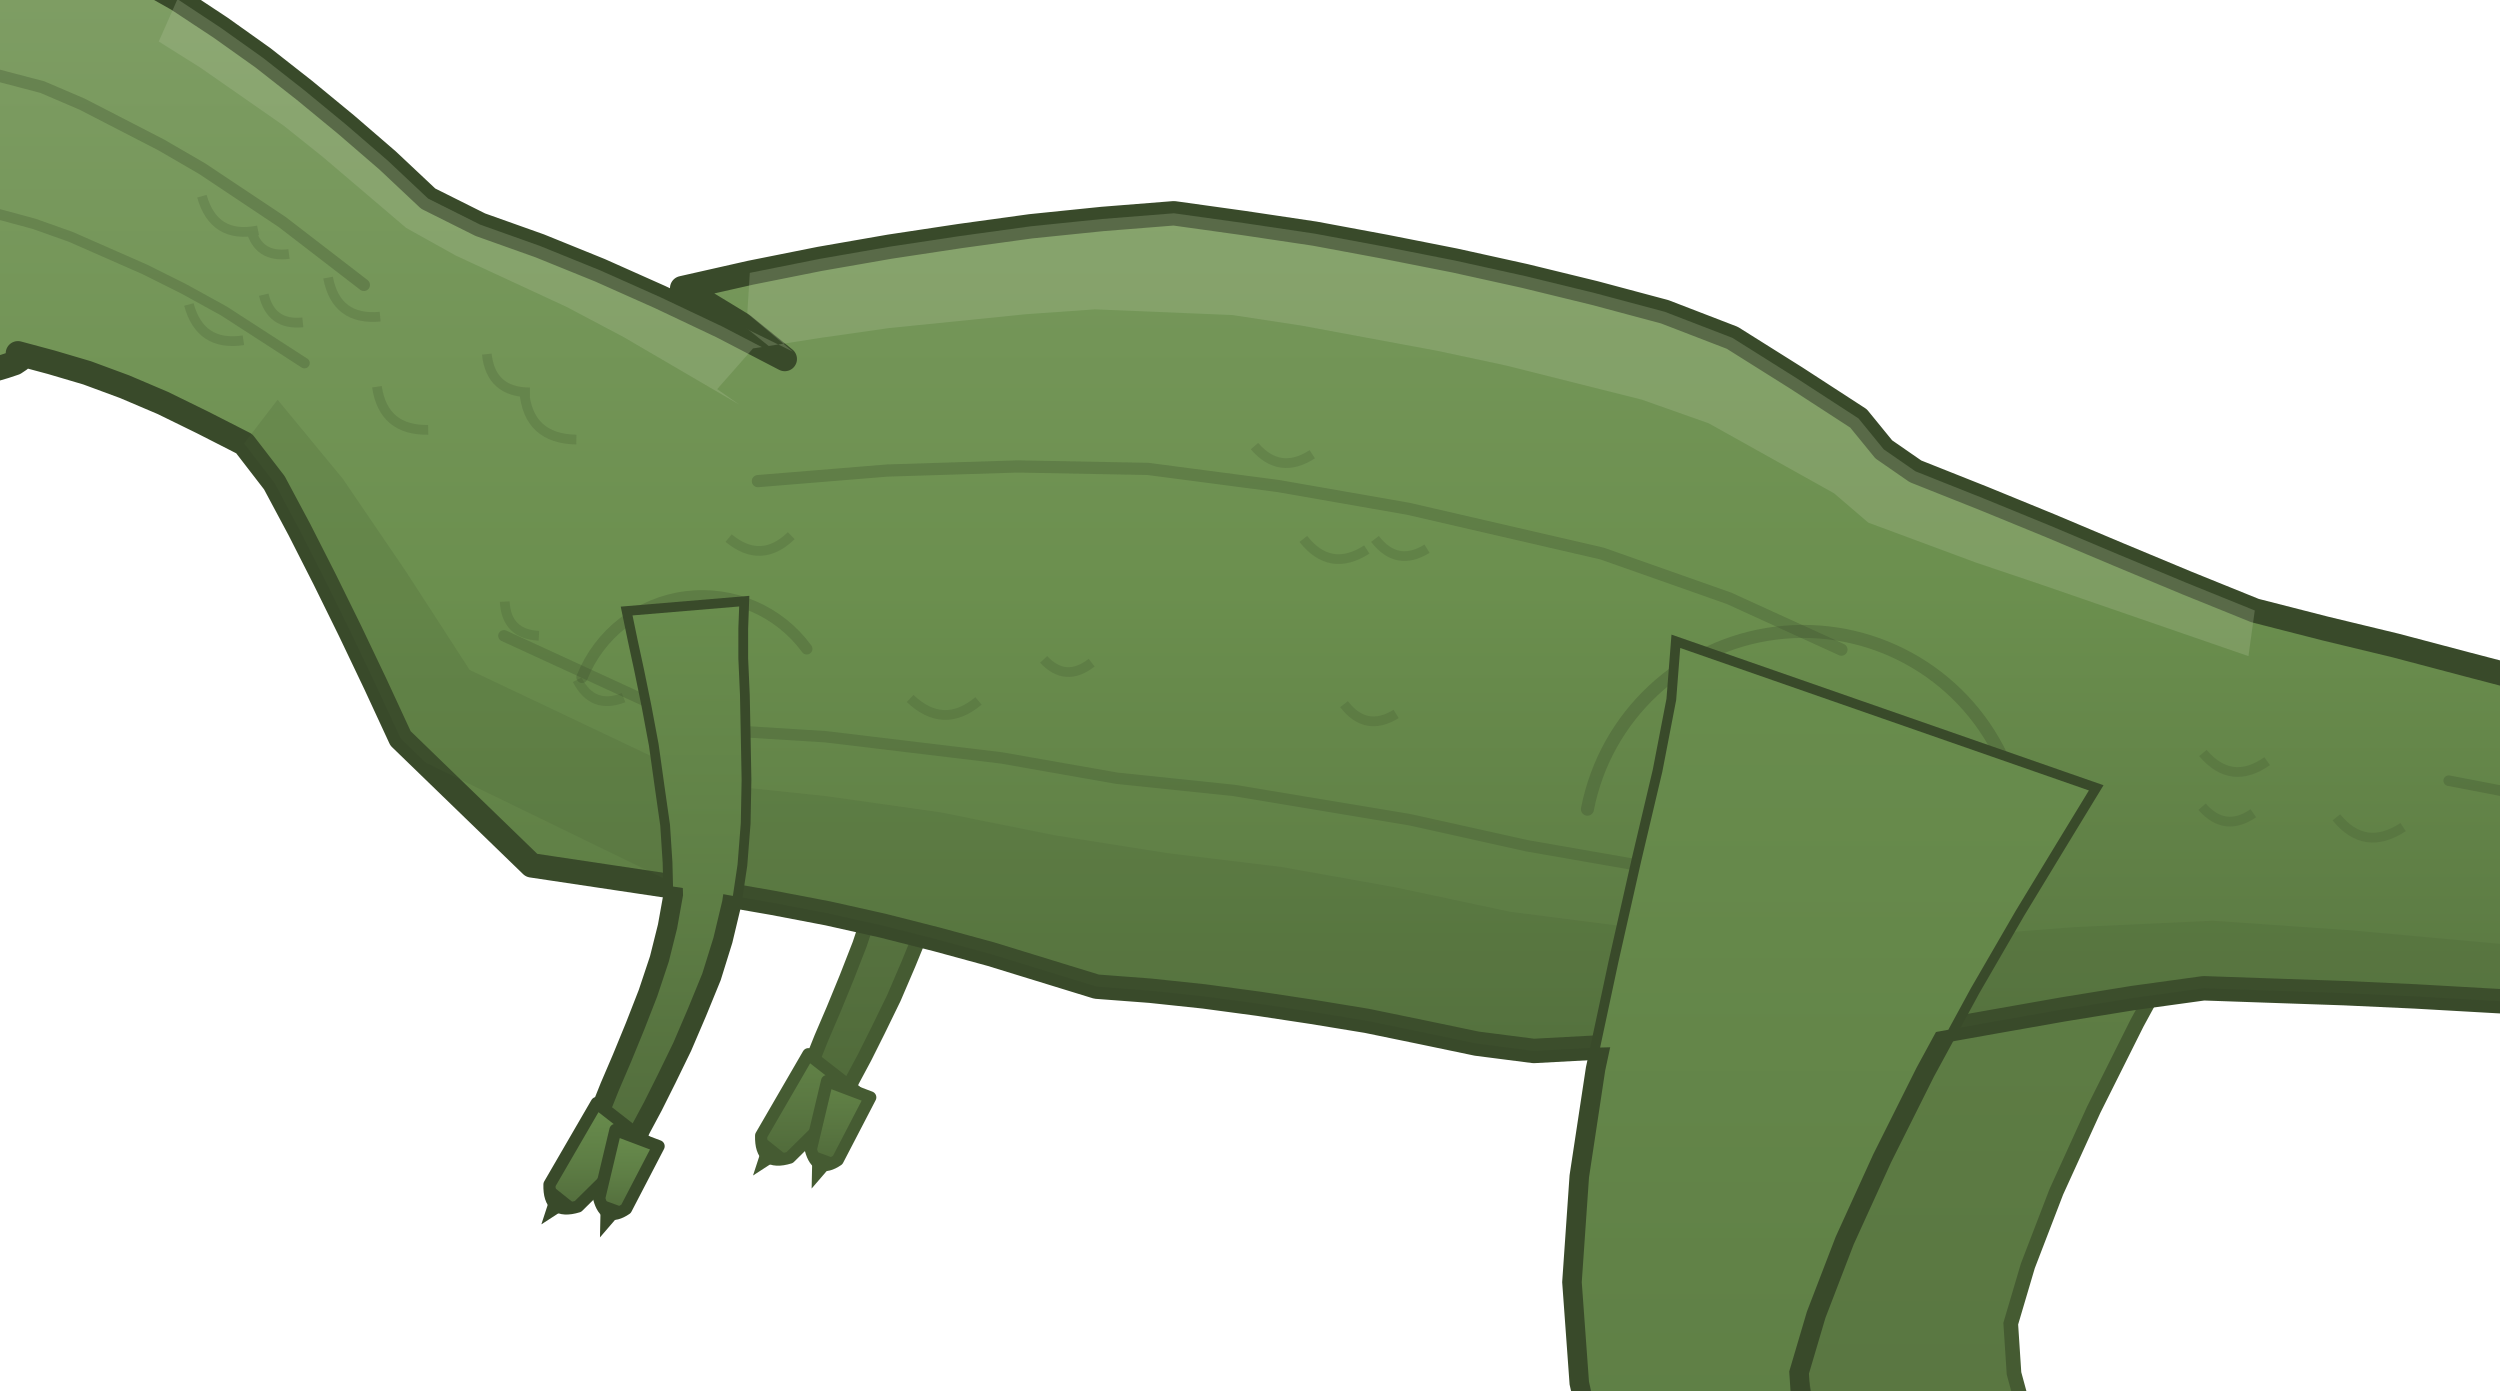
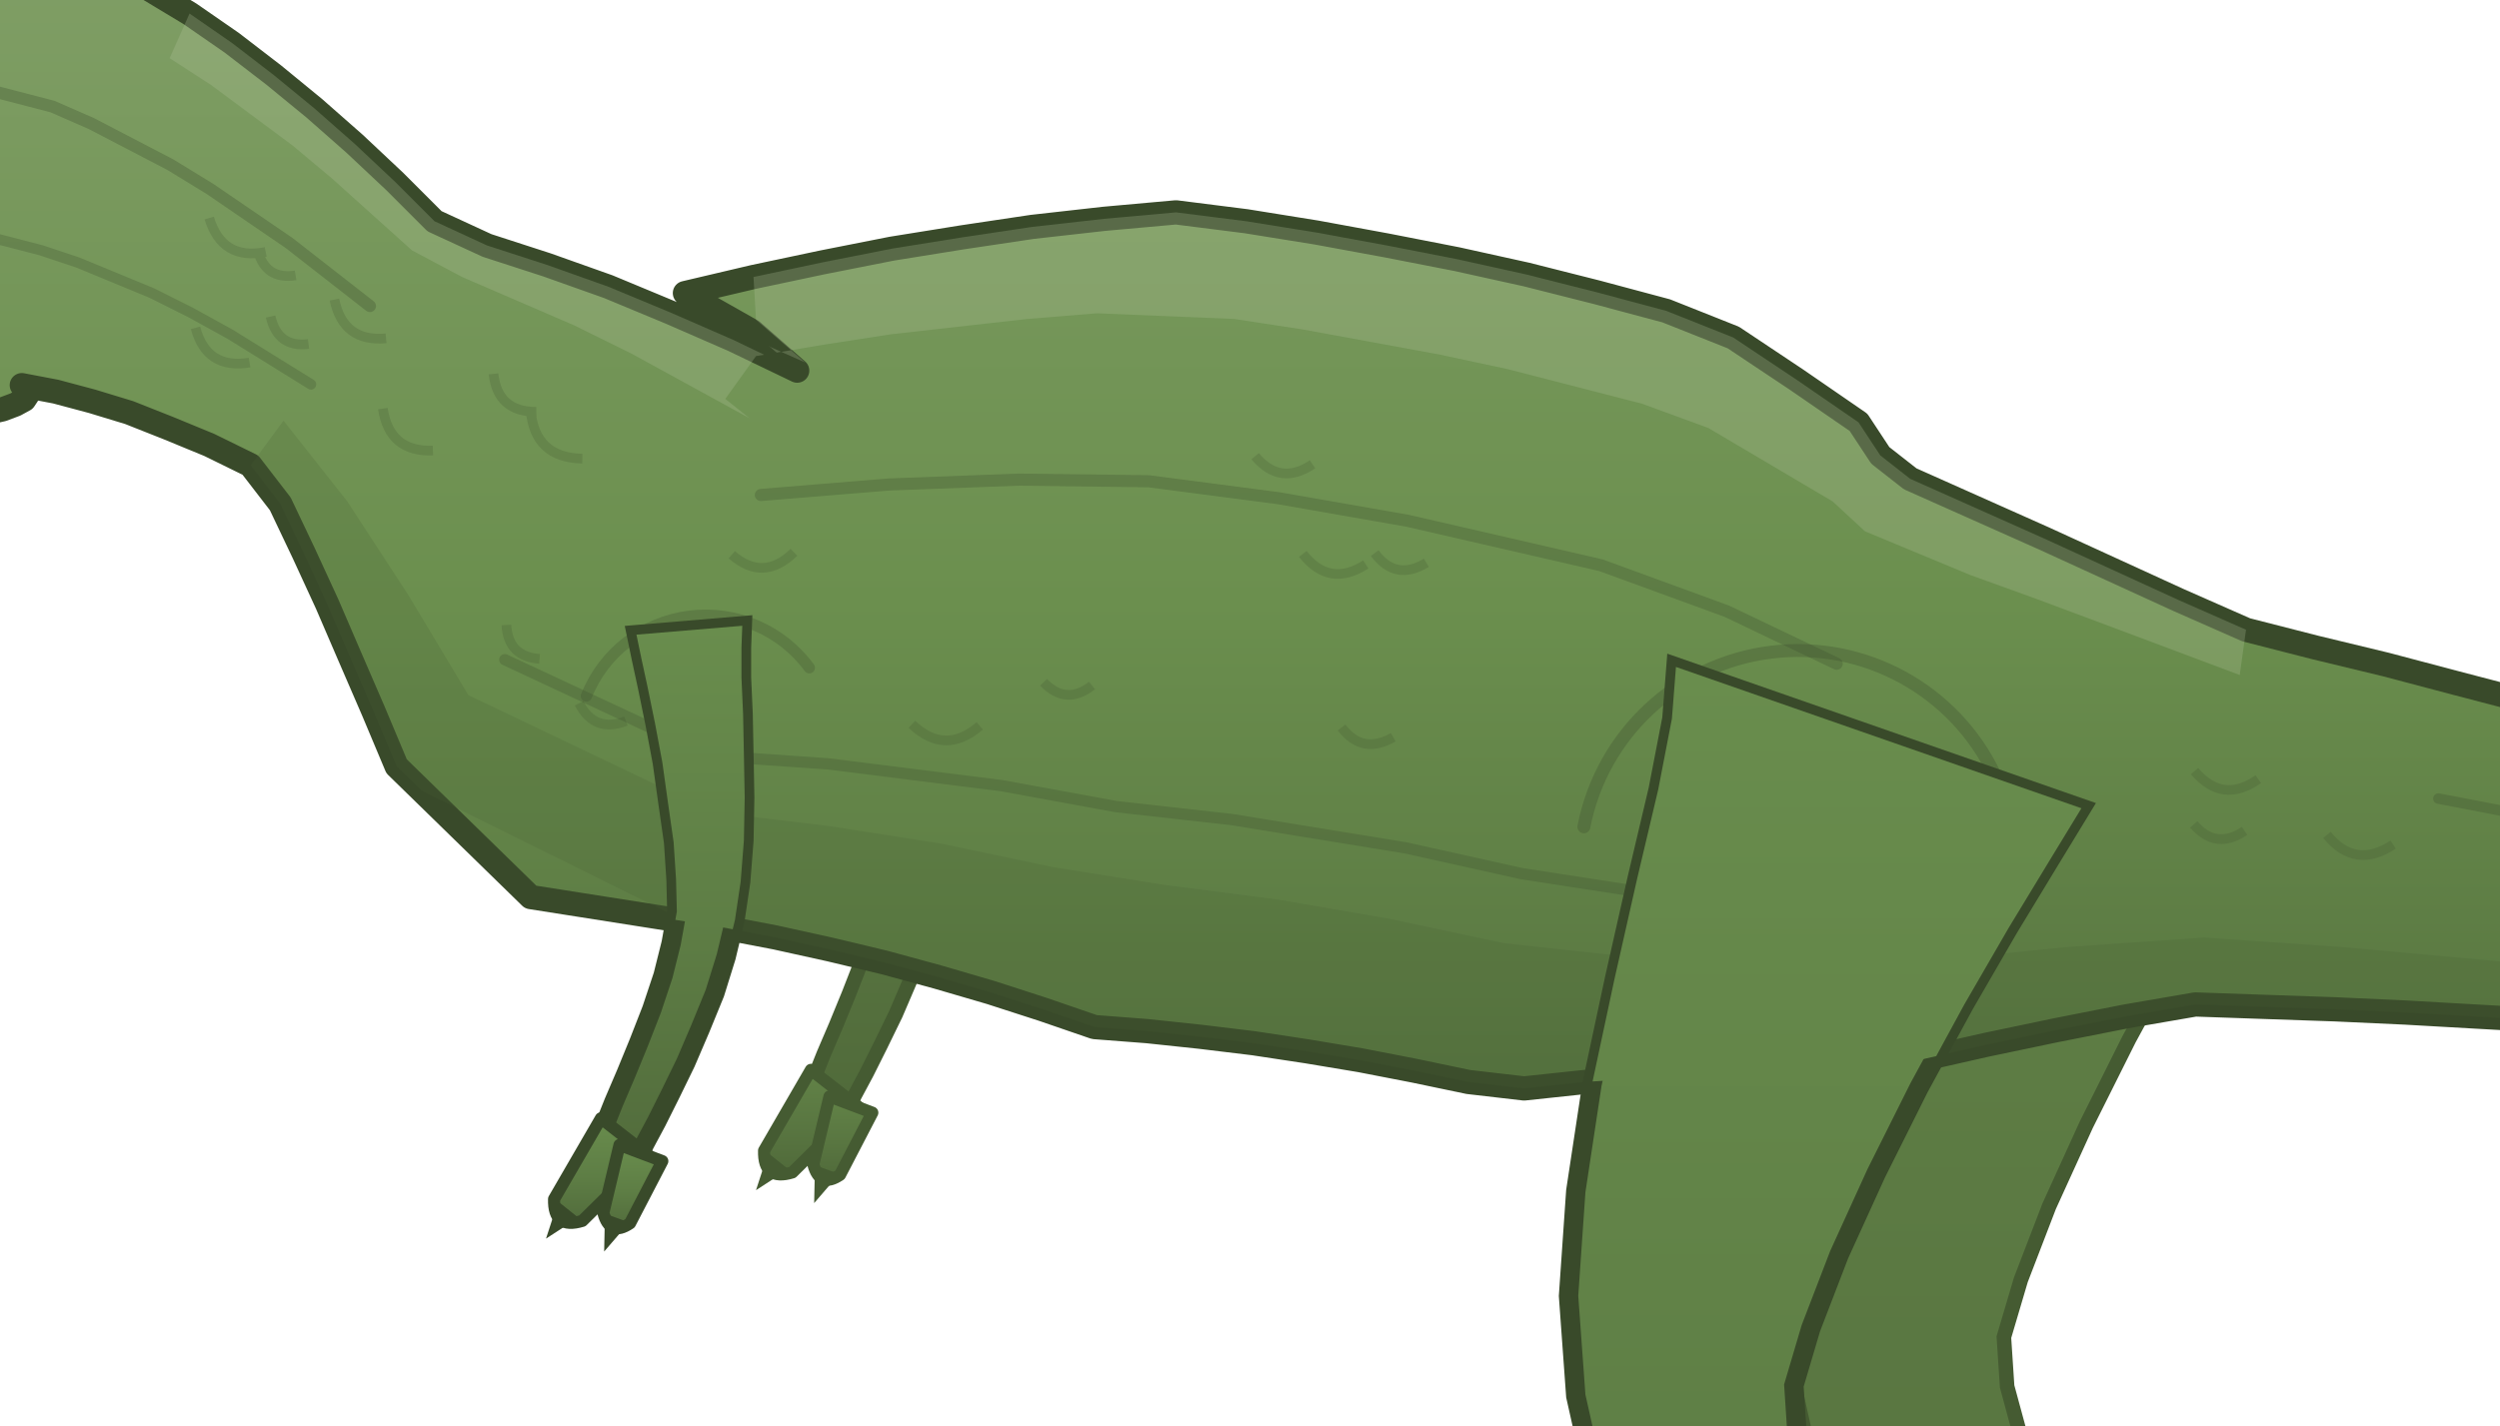
- <svg xmlns="http://www.w3.org/2000/svg" viewBox="281.5 194.7 307.1 170.8" role="img" aria-label="Tyrannosaurus Rex back">
+ <svg xmlns="http://www.w3.org/2000/svg" viewBox="280.4 191.7 309.4 176.5" role="img" aria-label="Tyrannosaurus Rex back">
  <defs>
    <clipPath id="bod-part-tyrannosaurus-back">
-       <path d="M769.9 334.7L760.2 331.2L750.4 327.7L740.8 324.3L731.2 321L721.6 317.7L712.1 314.5L702.7 311.3L693.3 308.2L683.9 305.2L674.6 302.3L665.4 299.4L656.2 296.5L647.1 293.8L638 291.1L628.9 288.5L620 285.9L611 283.4L602.1 280.9L593.3 278.6L584.5 276.3L575.8 274L567.1 271.9L558.5 269.7L550.1 266.3L541.7 262.8L533.4 259.3L525.1 255.9L516.8 252.6L512.9 249.9L509.8 246.1L502.1 241.1L494.3 236.2L486 233L477.4 230.7L468.8 228.6L460.2 226.7L451.6 225L443 223.4L434.3 222.1L425.7 220.9L416.9 221.6L408.1 222.5L399.4 223.7L390.8 225L382.2 226.5L373.7 228.2L365.3 230.1L372.7 234.6L377.9 238.8L370.2 234.8L362.6 231.2L355.2 227.9L347.8 224.9L340.5 222.3L334.1 219.1L329.1 214.4L324 210L318.9 205.8L313.8 201.8L308.6 198.1L303.3 194.6L294.8 189.8L287.4 185.9L280.9 182.9L275.5 180.8L271.1 179.6L267.7 179.4L264.9 179.1L262.3 179.4L259.9 180.2L257.8 181.4L256 183.2L254.4 185.4L252.9 188.5L251.3 191.5L249.5 194.2L247.6 196.7L245.6 199.1L243.4 201.3L240.5 203.1L237.7 204.9L235.1 206.6L232.7 208.4L230.5 210.1L228.5 211.8L226.7 213.1L225.2 214.5L224.1 215.8L223.4 217.2L223 218.6L223 220L224.1 221.9L225.5 223.5L226.9 224.8L228.6 225.6L230.5 226L232.6 226.1L238.3 226.3L243.9 226.6L249.3 227.1L254.6 227.6L259.7 228.4L264.6 229.2L259.8 234.1L255 238.5L250.1 242.4L245.1 245.9L240 248.8L234.9 251.3L233.9 252.5L233.4 253.6L233.4 254.5L234 255.4L235.1 256.1L236.7 256.7L244.6 254.2L252 251.7L259.1 249L265.9 246.3L272.2 243.5L278.2 240.7L280.4 240.2L282.1 239.7L283.3 239.3L283.9 238.9L284.1 238.5L283.7 238.1L283.7 238.1L287.8 239.2L292.2 240.5L296.8 242.2L301.5 244.2L306.4 246.6L311.5 249.2L315.2 254L318.3 259.8L321.4 265.9L324.5 272.2L327.6 278.7L330.7 285.4L346.8 301L369.5 304.4L376.4 305.6L383.2 306.9L389.9 308.4L396.6 310.1L403.2 311.9L409.7 313.9L416.2 315.9L422.8 316.4L429.4 317.1L436.1 318L442.7 319L449.4 320.1L456.2 321.5L462.9 322.9L469.9 323.8L477.3 323.4L484.9 323.2L497.1 324.4L509.7 323.4L518 321.7L526.4 320.2L534.9 318.7L543.5 317.3L552.2 316.1L560.8 316.4L569.5 316.7L578.2 317.1L587 317.6L595.9 318.1L604.9 318.7L613.9 319.4L623 320.2L632.2 321L641.5 321.9L650.8 322.8L660.3 323.8L669.7 324.9L679.3 326.1L688.9 327.3L698.7 328.6L708.4 329.9L718.3 331.4L728.2 332.9L738.2 334.4L748.3 336.1L758.4 337.8L768.6 339.6Z" />
+       <path d="M769.9 334.7L760.2 331.2L750.4 327.7L740.8 324.3L731.2 321L721.6 317.7L712.1 314.5L702.7 311.3L693.3 308.2L683.9 305.2L674.6 302.3L665.4 299.4L656.2 296.5L647.1 293.8L638 291.1L628.9 288.5L620 285.9L611 283.4L602.1 280.9L593.3 278.6L584.5 276.3L575.8 274L567.1 271.9L558.5 269.7L550.1 266L541.8 262.2L533.5 258.4L525.2 254.7L516.9 251L513.2 248.1L510.5 244L502.8 238.7L495 233.5L486.7 230.2L478.1 227.9L469.4 225.7L460.8 223.8L452.1 222.1L443.4 220.5L434.7 219.1L426 218L417.1 218.8L408.2 219.8L399.5 221.1L390.8 222.5L382.2 224.2L373.7 226L365.2 228L373.5 232.7L379.1 237.6L371.2 233.8L363.4 230.4L355.7 227.2L348.1 224.5L340.7 222.1L334.2 219.1L329.3 214.2L324.3 209.5L319.3 205.1L314.3 201L309.1 197L303.9 193.4L295.1 188.1L287.4 183.9L280.8 180.7L275.3 178.4L270.8 177.1L267.4 176.8L264.5 176.6L261.9 176.8L259.6 177.6L257.5 178.9L255.6 180.8L254.1 183.2L252.6 186.6L251.1 189.7L249.3 192.6L247.5 195.3L245.4 197.8L243.3 200.1L240.3 202.1L237.6 204L235 205.8L232.6 207.7L230.4 209.5L228.4 211.3L226.6 212.7L225.2 214.2L224.1 215.6L223.4 217.1L223 218.6L223 220.1L224.2 222.2L225.5 223.9L227 225.2L228.7 226.2L230.6 226.7L232.7 226.8L238.4 227L244 227.4L249.5 227.9L254.7 228.6L259.9 229.5L264.8 230.4L260 235.6L255.2 240.3L250.3 244.5L245.4 248.1L240.3 251.3L235.2 253.9L234.2 255.2L233.8 256.3L233.8 257.3L234.4 258.2L235.5 259L237.1 259.7L245 257.1L252.4 254.4L259.5 251.7L266.2 248.8L272.5 245.9L278.5 242.9L280.7 242.4L282.3 241.8L283.4 241.2L283.8 240.6L283.8 240L283.1 239.4L283.1 239.4L287.3 240.2L291.8 241.4L296.4 242.8L301.2 244.7L306.3 246.8L311.4 249.3L315.1 254.1L318 260.2L320.9 266.5L323.7 273L326.6 279.7L329.5 286.6L346.1 302.8L369.6 306.5L376.4 307.8L383.2 309.3L389.9 310.9L396.5 312.7L403 314.6L409.5 316.7L415.9 318.9L422.4 319.4L429 320.1L435.6 320.9L442.2 321.9L448.8 323L455.5 324.3L462.2 325.7L469.1 326.5L476.6 325.7L484.2 325.2L496.8 326.2L509.5 324.9L517.9 323L526.3 321.1L534.9 319.3L543.5 317.6L552.2 316.1L560.8 316.4L569.5 316.7L578.2 317.1L587 317.6L595.9 318.1L604.9 318.7L613.9 319.4L623 320.2L632.2 321L641.5 321.9L650.8 322.8L660.3 323.8L669.7 324.9L679.3 326.1L688.9 327.3L698.7 328.6L708.4 329.9L718.3 331.4L728.2 332.9L738.2 334.4L748.3 336.1L758.4 337.8L768.6 339.6Z" />
    </clipPath>
    <linearGradient id="gb-part-tyrannosaurus-back" x1="0" y1="0" x2="0" y2="1">
      <stop offset="0" stop-color="#82a068" />
      <stop offset="0.55" stop-color="#6b8f4e" />
      <stop offset="1" stop-color="#536f3d" />
    </linearGradient>
    <linearGradient id="gl-part-tyrannosaurus-back" x1="0" y1="0" x2="0" y2="1">
      <stop offset="0" stop-color="#698d4d" />
      <stop offset="0.55" stop-color="#5e7e45" />
      <stop offset="1" stop-color="#526c3c" />
    </linearGradient>
    <linearGradient id="gf-part-tyrannosaurus-back" x1="0" y1="0" x2="0" y2="1">
      <stop offset="0" stop-color="#628347" />
      <stop offset="0.55" stop-color="#597641" />
      <stop offset="1" stop-color="#506a3a" />
    </linearGradient>
  </defs>
  <path d="M513.9 268.3L513.4 274.7L511.7 283.5L509.1 294.5L506.3 306.9L503.5 320L501.5 333.2L500.6 346.2L501.5 358.6L504.1 370.2L508.7 380.6L514.4 389.8L520.4 398L526.3 405.4L531.3 411.9L534.9 417.3L536.9 421.4L536.8 424.8L535.8 428.1L534.1 431.4L531.7 434.7L529 437.9L526.1 441L523.3 444L521.2 446.7L536.8 457.3L537.8 455.4L539.8 452.9L542.7 449.4L546 445L549.2 439.8L551.9 433.6L553.4 426.5L553.1 418.6L551.2 410.3L547.6 402.2L543.2 394.1L538.6 386.1L534.2 378.1L530.8 370.4L528.9 363.4L528.5 357.3L530.6 350.2L534.1 341.1L538.7 331L544 320.4L549.6 310.1L555.1 300.6L560.2 292.2L564.1 285.8Z" fill="url(#gf-part-tyrannosaurus-back)" stroke="#455b32" stroke-width="1.8" />
  <path d="M533 457.7L516.8 463.7Q514.3 467 518.2 468.3L535 464.3Z" fill="url(#gf-part-tyrannosaurus-back)" stroke="#455b32" stroke-width="1.5" stroke-linejoin="round" />
  <path d="M517.1 464.5L513.2 467.3L518 467.5Z" fill="#455b32" />
  <path d="M529.9 455.4L510.2 462.5Q507.4 466 511.7 467.5L532.1 462.6Z" fill="url(#gf-part-tyrannosaurus-back)" stroke="#455b32" stroke-width="1.5" stroke-linejoin="round" />
  <path d="M510.5 463.5L506.6 466.3L511.4 466.5Z" fill="#455b32" />
  <path d="M534.6 464.7L541.6 467.4Q545.4 466.9 543.7 463.6L537.4 459.3Z" fill="url(#gf-part-tyrannosaurus-back)" stroke="#455b32" stroke-width="1.5" stroke-linejoin="round" />
  <path d="M541.9 466.9L546.6 467.6L543.4 464.1Z" fill="#455b32" />
  <path d="M398.3 263.2L398.2 265.9L398.2 269.6L398.4 274.1L398.5 279.1L398.6 284.5L398.5 289.8L398.1 294.9L397.4 299.6L396.3 304.2L394.9 308.7L393.1 313.1L391.3 317.3L389.4 321.2L387.7 324.6L386.2 327.4L385.2 329.6L380.3 327.5L381.2 325.2L382.4 322.2L383.9 318.7L385.5 314.8L387.1 310.7L388.5 306.5L389.5 302.5L390.2 298.6L390.1 294.6L389.8 290L389.1 285.1L388.4 280.1L387.5 275.3L386.6 270.9L385.8 267.2L385.2 264.3Z" fill="url(#gf-part-tyrannosaurus-back)" stroke="#455b32" stroke-width="1.8" />
  <path d="M380.8 324.2L375 334.2Q374.9 338 378.5 336.9L386.7 328.8Z" fill="url(#gf-part-tyrannosaurus-back)" stroke="#455b32" stroke-width="1.5" stroke-linejoin="round" />
  <path d="M375.5 334.5L374 339.1L378 336.5Z" fill="#455b32" />
  <path d="M383.1 327.5L381.1 335.9Q381.9 338.9 384.4 337.2L388.4 329.5Z" fill="url(#gf-part-tyrannosaurus-back)" stroke="#455b32" stroke-width="1.5" stroke-linejoin="round" />
  <path d="M381.3 336L381.2 340.7L384.3 337.1Z" fill="#455b32" />
-   <path d="M769.9 334.7L760.2 331.2L750.4 327.7L740.8 324.3L731.2 321L721.6 317.7L712.1 314.5L702.7 311.3L693.3 308.2L683.9 305.2L674.6 302.3L665.4 299.4L656.2 296.5L647.1 293.8L638 291.1L628.9 288.5L620 285.9L611 283.4L602.1 280.9L593.3 278.6L584.5 276.3L575.8 274L567.1 271.9L558.5 269.7L550.1 266.3L541.7 262.8L533.4 259.3L525.1 255.9L516.8 252.6L512.9 249.9L509.8 246.1L502.1 241.1L494.3 236.2L486 233L477.4 230.7L468.8 228.6L460.2 226.7L451.6 225L443 223.4L434.3 222.1L425.7 220.9L416.9 221.6L408.1 222.5L399.4 223.7L390.8 225L382.2 226.5L373.7 228.2L365.3 230.1L372.7 234.6L377.9 238.8L370.2 234.8L362.6 231.2L355.2 227.9L347.8 224.9L340.5 222.3L334.1 219.1L329.1 214.4L324 210L318.9 205.8L313.8 201.8L308.6 198.1L303.3 194.6L294.8 189.8L287.4 185.9L280.9 182.9L275.5 180.8L271.1 179.6L267.7 179.4L264.9 179.1L262.3 179.4L259.9 180.2L257.8 181.4L256 183.2L254.4 185.4L252.9 188.5L251.3 191.5L249.5 194.2L247.6 196.7L245.6 199.1L243.4 201.3L240.5 203.1L237.7 204.9L235.1 206.6L232.7 208.4L230.5 210.1L228.5 211.8L226.7 213.1L225.2 214.5L224.1 215.8L223.4 217.2L223 218.6L223 220L224.1 221.9L225.5 223.5L226.9 224.8L228.6 225.6L230.5 226L232.6 226.1L238.3 226.3L243.9 226.6L249.3 227.1L254.6 227.6L259.7 228.4L264.6 229.2L259.8 234.1L255 238.5L250.1 242.4L245.1 245.9L240 248.8L234.9 251.3L233.9 252.5L233.4 253.6L233.4 254.5L234 255.4L235.1 256.1L236.7 256.7L244.6 254.2L252 251.7L259.1 249L265.9 246.3L272.2 243.5L278.2 240.7L280.4 240.2L282.1 239.7L283.3 239.3L283.9 238.9L284.1 238.5L283.7 238.1L283.7 238.1L287.8 239.2L292.2 240.5L296.8 242.2L301.5 244.2L306.4 246.6L311.5 249.2L315.2 254L318.3 259.8L321.4 265.9L324.5 272.2L327.6 278.7L330.7 285.4L346.8 301L369.5 304.4L376.4 305.6L383.2 306.9L389.9 308.4L396.6 310.1L403.2 311.9L409.7 313.9L416.2 315.9L422.8 316.4L429.4 317.1L436.1 318L442.7 319L449.4 320.1L456.2 321.5L462.9 322.9L469.9 323.8L477.3 323.4L484.9 323.2L497.1 324.4L509.7 323.4L518 321.7L526.4 320.2L534.9 318.7L543.5 317.3L552.2 316.1L560.8 316.4L569.5 316.7L578.2 317.1L587 317.6L595.9 318.1L604.9 318.7L613.9 319.4L623 320.2L632.2 321L641.5 321.9L650.8 322.8L660.3 323.8L669.7 324.9L679.3 326.1L688.9 327.3L698.7 328.6L708.4 329.9L718.3 331.4L728.2 332.9L738.2 334.4L748.3 336.1L758.4 337.8L768.6 339.6Z" fill="url(#gb-part-tyrannosaurus-back)" stroke="#394a2a" stroke-width="3" stroke-linejoin="round" />
+   <path d="M769.9 334.7L760.2 331.2L750.4 327.7L740.8 324.3L731.2 321L721.6 317.7L712.1 314.5L702.7 311.3L693.3 308.2L683.9 305.2L674.6 302.3L665.4 299.4L656.2 296.5L647.1 293.8L638 291.1L628.9 288.5L620 285.9L611 283.4L602.1 280.9L593.3 278.6L584.5 276.3L575.8 274L567.1 271.9L558.5 269.7L550.1 266L541.8 262.2L533.5 258.4L525.2 254.7L516.9 251L513.2 248.1L510.5 244L502.8 238.7L495 233.5L486.7 230.2L478.1 227.9L469.4 225.7L460.8 223.8L452.1 222.1L443.4 220.5L434.7 219.1L426 218L417.1 218.8L408.2 219.8L399.5 221.1L390.8 222.5L382.2 224.2L373.7 226L365.2 228L373.5 232.7L379.1 237.6L371.2 233.8L363.4 230.4L355.7 227.2L348.1 224.5L340.7 222.1L334.2 219.1L329.3 214.2L324.3 209.5L319.3 205.1L314.3 201L309.1 197L303.9 193.4L295.1 188.1L287.4 183.9L280.8 180.7L275.3 178.4L270.8 177.1L267.4 176.8L264.5 176.6L261.9 176.8L259.6 177.6L257.5 178.9L255.6 180.8L254.1 183.2L252.6 186.6L251.1 189.7L249.3 192.6L247.5 195.3L245.4 197.8L243.3 200.1L240.3 202.1L237.6 204L235 205.8L232.6 207.7L230.4 209.5L228.4 211.3L226.6 212.7L225.2 214.2L224.1 215.6L223.4 217.1L223 218.6L223 220.1L224.2 222.2L225.5 223.9L227 225.2L228.7 226.2L230.6 226.7L232.7 226.8L238.4 227L244 227.4L249.5 227.9L254.7 228.6L259.9 229.5L264.8 230.4L260 235.6L255.2 240.3L250.3 244.5L245.4 248.1L240.3 251.3L235.2 253.9L234.2 255.2L233.8 256.3L233.8 257.3L234.4 258.2L235.5 259L237.1 259.7L245 257.1L252.4 254.4L259.5 251.7L266.2 248.8L272.5 245.9L278.5 242.9L280.7 242.4L282.3 241.8L283.4 241.2L283.8 240.6L283.8 240L283.1 239.4L283.1 239.4L287.3 240.2L291.8 241.4L296.4 242.8L301.2 244.7L306.3 246.8L311.4 249.3L315.1 254.1L318 260.2L320.9 266.5L323.7 273L326.6 279.7L329.5 286.6L346.1 302.8L369.6 306.5L376.4 307.8L383.2 309.3L389.9 310.9L396.5 312.7L403 314.6L409.5 316.7L415.9 318.9L422.4 319.4L429 320.1L435.6 320.9L442.2 321.9L448.8 323L455.5 324.3L462.2 325.7L469.1 326.5L476.6 325.7L484.2 325.2L496.8 326.2L509.5 324.9L517.9 323L526.3 321.1L534.9 319.3L543.5 317.6L552.2 316.1L560.8 316.4L569.5 316.7L578.2 317.1L587 317.6L595.9 318.1L604.9 318.7L613.9 319.4L623 320.2L632.2 321L641.5 321.9L650.8 322.8L660.3 323.8L669.7 324.9L679.3 326.1L688.9 327.3L698.7 328.6L708.4 329.9L718.3 331.4L728.2 332.9L738.2 334.4L748.3 336.1L758.4 337.8L768.6 339.6Z" fill="url(#gb-part-tyrannosaurus-back)" stroke="#394a2a" stroke-width="3" stroke-linejoin="round" />
  <g clip-path="url(#bod-part-tyrannosaurus-back)">
-     <path d="M738.2 334.6L718.2 331.6L698.6 328.9L679.2 326.5L660.2 324.3L641.4 322.4L622.9 320.8L604.8 319.4L586.9 318.4L569.3 317.6L552.1 317L534.8 319.8L517.9 323.1L496.8 325.9L476.8 325L462.4 324.7L449 322L435.8 319.9L422.6 318.3L409.5 315.7L396.5 311.8L383.2 308.5L369.6 305.8L329.7 286.4L323.7 273L317.7 260.5L311 249.8L315.6 243.8L323.6 253.5L331.3 264.8L339.2 277L368.7 291L383 292.5L397.1 294.5L411 297.3L424.9 299.5L438.9 301.2L452.9 303.7L467 306.7L481.8 308.6L500 311L519.3 309.9L536.1 308.6L553.3 307.8L570.6 309L588.2 310.6L606 312.4L624.1 314.5L642.5 316.8L661.2 319.4L680.1 322.3L699.4 325.5L718.9 328.9L738.7 332.6Z" fill="#475d34" opacity="0.2" />
-     <path d="M558.6 268.8L541.8 261.7L533.5 258.1L525.2 254.6L513.2 248.5L510.3 244.5L494.8 234.5L486.4 231.2L469.2 226.8L460.6 224.8L443.3 221.6L434.6 220.2L417 219.8L408.2 220.8L390.8 223.3L382.2 224.9L373.7 226.7L373.3 233.2L378.9 237.9L363.4 230.3L355.8 227.1L341 221.7L334.6 218.5L324.5 209.3L319.4 205L309 197.2L303.7 193.7L301 199.8L306.1 203L316.3 210.1L321.3 214.1L331.4 222.7L337.5 226.1L351.1 232.4L358.1 236.1L372.3 244.4L369.6 242.5L374 237.5L382.3 236.2L390.7 235L407.5 233.3L416 232.7L432.9 233.4L441.4 234.7L458.1 237.8L466.5 239.6L483.2 243.8L491.4 246.7L506.8 255.3L511 258.9L524.2 263.8L532.5 266.6L540.9 269.5L557.7 275.3Z" fill="#b4c59f" opacity="0.26" />
+     <path d="M738.2 334.6L718.2 331.6L698.6 328.9L679.2 326.5L660.2 324.3L641.4 322.4L622.9 320.8L604.8 319.4L586.9 318.4L569.3 317.6L552.1 317L534.7 320.4L517.7 324.3L496.4 327.8L476.1 327.5L461.7 327.6L448.4 325L435.3 322.9L422.2 321.4L409.3 318.7L396.4 314.5L383.2 311L369.7 308L328.5 287.6L322.9 273.9L317.4 260.9L311 249.9L315.5 243.8L323.4 253.8L330.9 265.3L338.4 277.8L368.8 292.3L383 294L397 296.2L410.8 299.1L424.6 301.3L438.6 303.1L452.5 305.5L466.6 308.5L481.3 310.1L499.7 312.2L519.2 310.7L536.1 309L553.3 307.8L570.6 309L588.2 310.6L606 312.4L624.1 314.5L642.5 316.8L661.2 319.4L680.1 322.3L699.4 325.5L718.9 328.9L738.7 332.6Z" fill="#475d34" opacity="0.2" />
+     <path d="M558.6 268.8L541.9 261L533.6 257.1L525.3 253.3L513.6 246.6L511 242.4L495.5 231.7L487.2 228.3L469.9 223.8L461.2 221.8L443.7 218.5L434.9 217.1L417.2 216.8L408.4 217.9L390.8 220.8L382.2 222.5L373.6 224.4L374 231.3L380.1 236.6L364.2 229.5L356.4 226.5L341.2 221.5L334.6 218.5L324.8 208.8L319.8 204.4L309.6 196.2L304.3 192.4L301.4 198.9L306.5 202.2L316.6 209.7L321.5 213.8L331.4 222.7L337.6 226L351.5 232L358.6 235.5L373.2 243.5L370.2 241.1L374 235.8L382.3 234.4L390.7 233.1L407.6 231.2L416.2 230.5L433.2 231.2L441.7 232.5L458.6 235.6L467 237.4L483.7 241.7L491.9 244.7L507.3 253.8L511.3 257.5L524.3 262.9L532.6 265.9L540.9 269L557.7 275.3Z" fill="#b4c59f" opacity="0.26" />
  </g>
  <g clip-path="url(#bod-part-tyrannosaurus-back)">
    <g fill="none" stroke="#394a2a" stroke-width="1.2" opacity="0.2">
-       <path d="M334.1 247.5Q328.6 247.6 327.8 242.2" />
-       <path d="M347.7 272.8Q343.7 272.6 343.5 268.6" />
-       <path d="M318.7 234.3Q314.8 234.7 313.9 230.9" />
-       <path d="M401.7 280.8Q397.4 284.4 393.3 280.5" />
-       <path d="M415.6 276.1Q412.4 278.6 409.7 275.7" />
+       <path d="M334 247.5Q328.6 247.7 327.8 242.3" />
+       <path d="M347.2 273.3Q343.3 273 343.1 269.1" />
+       <path d="M318.6 234.3Q314.8 234.8 313.9 230.9" />
+       <path d="M401.7 281.6Q397.4 285.3 393.3 281.4" />
+       <path d="M415.6 276.6Q412.4 279.1 409.6 276.2" />
      <path d="M560 288.2Q555.6 291.3 552.1 287.2" />
-       <path d="M449.4 262.2Q444.9 265.1 441.6 260.9" />
-       <path d="M358.1 280.4Q354.3 281.9 352.4 278.2" />
-       <path d="M515.8 304.5Q511.3 307.8 507.5 303.6" />
-       <path d="M317 225.9Q313.2 226.4 312.3 222.8" />
-       <path d="M313.2 223Q307.8 224.1 306.3 218.8" />
-       <path d="M378.7 260.5Q375 264.1 371 260.8" />
-       <path d="M328.2 233.6Q322.8 234.1 321.8 228.8" />
-       <path d="M456.8 262.1Q453.1 264.4 450.4 260.9" />
-       <path d="M453 282.4Q449.3 284.7 446.6 281.2" />
-       <path d="M442.7 250.5Q438.7 253.1 435.6 249.5" />
-       <path d="M311.4 236.5Q306.1 237.3 304.7 232.1" />
+       <path d="M449.5 261.6Q445 264.5 441.7 260.3" />
+       <path d="M357.9 281Q354 282.5 352.1 278.8" />
+       <path d="M515.7 305.2Q511.2 308.5 507.4 304.3" />
+       <path d="M317 225.8Q313.3 226.4 312.3 222.7" />
+       <path d="M313.3 222.9Q307.9 224 306.3 218.7" />
+       <path d="M378.7 260.1Q374.9 263.8 371 260.4" />
+       <path d="M328.2 233.6Q322.9 234.1 321.8 228.8" />
+       <path d="M457 261.4Q453.2 263.7 450.6 260.2" />
+       <path d="M452.9 283Q449.1 285.2 446.5 281.8" />
+       <path d="M442.9 249.2Q438.9 251.9 435.8 248.2" />
+       <path d="M311.3 236.6Q306 237.5 304.6 232.3" />
      <path d="M576.7 296.3Q572 299.4 568.5 295.1" />
-       <path d="M346.6 242.9Q341.8 242.9 341.3 238.2" />
-       <path d="M509.7 282.6Q505.4 285.1 502.5 281.1" />
-       <path d="M352.3 248.7Q346.4 248.6 345.9 242.8" />
+       <path d="M346.8 242.7Q342 242.7 341.5 238" />
+       <path d="M509.8 282.4Q505.5 284.9 502.6 280.9" />
+       <path d="M352.5 248.5Q346.6 248.4 346.1 242.5" />
      <path d="M558.3 294.6Q554.8 297 552 293.8" />
    </g>
    <g fill="none" stroke="#394a2a" stroke-linecap="round">
-       <path d="M326.2 229.7L316.2 222L306.3 215.4L301.3 212.5L291.6 207.5L286.7 205.4L276.8 202.8L271.9 202.3L262.3 202.1L257.7 202.5" stroke-width="1.5" opacity="0.3" />
-       <path d="M318.9 239.3L309 232.9L304.1 230.2L299.3 227.8L290.2 223.8L285.7 222.2L277.2 219.9L273.3 218.4L269.5 217.2" stroke-width="1.3" opacity="0.26" />
-       <path d="M507.7 274.5L493.9 268.2L478.3 262.7L454.5 257.2L438.5 254.4L422.5 252.3L406.5 252L390.5 252.5L374.6 253.8" stroke-width="1.5" opacity="0.28" />
-       <path d="M484 301.2L469.1 298.6L454.7 295.4L433.1 291.8L418.7 290.3L404.5 287.8L382.9 285.2L368.4 284.3L343.4 272.8" stroke-width="1.4" opacity="0.26" />
+       <path d="M326.2 229.6L316.2 221.8L306.4 215.1L301.5 212.1L291.7 207L286.9 204.9L276.9 202.3L272 201.8L262.3 201.7L257.6 202.1" stroke-width="1.5" opacity="0.3" />
+       <path d="M318.9 239.3L308.9 233.1L304 230.4L299.2 228L290 224.2L285.5 222.7L277 220.5L273.2 219L269.4 217.8" stroke-width="1.3" opacity="0.26" />
+       <path d="M507.8 273.9L494.2 267.4L478.6 261.7L454.7 256.2L438.7 253.4L422.6 251.3L406.5 251.1L390.5 251.7L374.6 253" stroke-width="1.5" opacity="0.28" />
+       <path d="M483.7 302.2L468.8 299.9L454.4 296.7L432.9 293.2L418.6 291.6L404.4 289L382.9 286.3L368.4 285.3L342.9 273.4" stroke-width="1.4" opacity="0.26" />
      <path d="M730.1 325.1L710.8 319.9L691.7 314.9L672.9 310.2L654.3 305.7L636 301.5L617.8 297.6L600 294L582.3 290.6" stroke-width="1.3" opacity="0.28" />
      <path d="M719.5 326.6L700.1 322.5L680.9 318.8L671.5 317L652.7 313.6L634.2 310.5L625.1 309.1L607 306.4L598.1 305.1" stroke-width="1.3" opacity="0.24" />
      <path d="M476.5 294.1A27 27 0 0 1 527.4 287.7" stroke-width="1.6" opacity="0.3" />
      <path d="M353 277.9A15.9 15.9 0 0 1 380.6 274.4" stroke-width="1.4" opacity="0.26" />
    </g>
  </g>
-   <path d="M264.6 229.2L259.7 228.4L254.6 227.6L249.3 227.1L243.9 226.6L238.3 226.3L232.6 226.1L230.5 226L228.6 225.6L226.9 224.8L225.5 223.5L224.1 221.9L223 220L236.9 250.1L240.8 247.8L245 245L249.4 241.8L254.2 238.1L259.3 233.9L264.6 229.2Z" fill="#5a3138" />
-   <path d="M263.6 229.4Q265.5 224.6 268.5 220.1" fill="none" stroke="#394a2a" stroke-width="1.6" opacity="0.45" />
-   <path d="M235.5 211.9Q232.5 209.7 230.3 212.6" fill="none" stroke="#394a2a" stroke-width="1.6" opacity="0.75" />
+   <path d="M264.8 230.4L259.9 229.5L254.7 228.6L249.5 227.9L244 227.4L238.4 227L232.7 226.8L230.6 226.7L228.7 226.2L227 225.2L225.5 223.9L224.2 222.2L223 220.1L237.2 252.6L241.1 250.1L245.3 247.2L249.7 243.8L254.4 239.8L259.5 235.4L264.8 230.4Z" fill="#5a3138" />
+   <path d="M263.8 230.6Q265.7 225.8 268.6 221.4" fill="none" stroke="#394a2a" stroke-width="1.6" opacity="0.45" />
+   <path d="M235.4 211.5Q232.5 209.3 230.3 212.2" fill="none" stroke="#394a2a" stroke-width="1.6" opacity="0.75" />
  <g opacity="1">
-     <path d="M230.1 224.8L228.6 232.1L225.3 225.5Z" fill="#f6f2e4" stroke="#8a7a52" stroke-width="0.8" />
-     <path d="M236.1 225.8L234.4 231.2L231.4 226.5Z" fill="#f6f2e4" stroke="#8a7a52" stroke-width="0.8" />
-     <path d="M242.3 226.1L240.9 233.3L237.6 226.7Z" fill="#f6f2e4" stroke="#8a7a52" stroke-width="0.8" />
-     <path d="M248.5 226.5L246.8 231.8L243.8 227.1Z" fill="#f6f2e4" stroke="#8a7a52" stroke-width="0.8" />
-     <path d="M254.7 227.1L253.3 234.3L250 227.7Z" fill="#f6f2e4" stroke="#8a7a52" stroke-width="0.8" />
-     <path d="M258.6 236.8L256 232.2L254.6 237.3Z" fill="#f6f2e4" stroke="#8a7a52" stroke-width="0.8" />
-     <path d="M252.8 241.5L250.3 237.9L248.9 242Z" fill="#f6f2e4" stroke="#8a7a52" stroke-width="0.8" />
-     <path d="M246.7 245.8L244.1 241.2L242.8 246.3Z" fill="#f6f2e4" stroke="#8a7a52" stroke-width="0.8" />
+     <path d="M229.9 225.2L228.5 232.5L225.2 225.8Z" fill="#f6f2e4" stroke="#8a7a52" stroke-width="0.8" />
+     <path d="M236 226.5L234.3 231.8L231.2 227.1Z" fill="#f6f2e4" stroke="#8a7a52" stroke-width="0.8" />
+     <path d="M242.3 226.8L240.8 234L237.5 227.4Z" fill="#f6f2e4" stroke="#8a7a52" stroke-width="0.8" />
+     <path d="M248.5 227.3L246.8 232.6L243.8 227.9Z" fill="#f6f2e4" stroke="#8a7a52" stroke-width="0.8" />
+     <path d="M254.8 228L253.3 235.3L250 228.6Z" fill="#f6f2e4" stroke="#8a7a52" stroke-width="0.8" />
+     <path d="M258.9 238.4L256.3 233.8L254.9 238.9Z" fill="#f6f2e4" stroke="#8a7a52" stroke-width="0.8" />
+     <path d="M253.2 243.4L250.7 239.8L249.2 244Z" fill="#f6f2e4" stroke="#8a7a52" stroke-width="0.8" />
+     <path d="M247.1 248L244.5 243.4L243.2 248.5Z" fill="#f6f2e4" stroke="#8a7a52" stroke-width="0.8" />
  </g>
-   <ellipse cx="259.7" cy="206" rx="11.6" ry="8.7" fill="#394a2a" opacity="0.1" />
-   <circle cx="258.8" cy="206.1" r="5.8" fill="#fdfaef" stroke="#394a2a" stroke-width="1.5" />
-   <circle cx="258.1" cy="206.1" r="3.6" fill="#c9983d" />
-   <circle cx="257.7" cy="206.1" r="2" fill="#1c1a14" />
-   <circle cx="256.8" cy="204.4" r="0.9" fill="#fdfaef" opacity="0.9" />
-   <path d="M265.9 193.5Q256.4 192.7 246.9 200.4" fill="none" stroke="#394a2a" stroke-width="2.2" stroke-linecap="round" />
+   <ellipse cx="259.6" cy="205.4" rx="12.5" ry="9.4" fill="#394a2a" opacity="0.1" />
+   <circle cx="258.7" cy="205.5" r="6.2" fill="#fdfaef" stroke="#394a2a" stroke-width="1.5" />
+   <circle cx="258" cy="205.5" r="3.9" fill="#c9983d" />
+   <circle cx="257.6" cy="205.5" r="2.1" fill="#1c1a14" />
+   <circle cx="256.6" cy="203.6" r="1" fill="#fdfaef" opacity="0.9" />
+   <path d="M266.3 191.9Q256.1 191 245.9 199.4" fill="none" stroke="#394a2a" stroke-width="2.2" stroke-linecap="round" />
  <path d="M487.9 274.3L487.4 280.7L485.7 289.5L483.1 300.5L480.3 312.9L477.5 326L475.5 339.2L474.6 352.2L475.5 364.6L478.1 376.2L482.7 386.6L488.4 395.8L494.4 404L500.3 411.4L505.3 417.9L508.9 423.3L510.9 427.4L510.8 430.8L509.8 434.1L508.1 437.4L505.7 440.7L503 443.9L500.1 447L497.3 450L495.2 452.7L510.8 463.3L511.8 461.4L513.8 458.9L516.7 455.4L520 451L523.2 445.8L525.9 439.6L527.4 432.5L527.1 424.6L525.2 416.3L521.6 408.2L517.2 400.1L512.6 392.1L508.2 384.1L504.8 376.4L502.9 369.4L502.5 363.3L504.6 356.2L508.1 347.1L512.7 337L518 326.4L523.6 316.1L529.1 306.6L534.2 298.2L538.1 291.8Z" fill="url(#gl-part-tyrannosaurus-back)" stroke="#394a2a" stroke-width="2.4" />
  <g clip-path="url(#bod-part-tyrannosaurus-back)">
    <path d="M487.9 274.3L487.4 280.7L485.7 289.5L483.1 300.5L480.3 312.9L477.5 326L475.5 339.2L474.6 352.2L475.5 364.6L478.1 376.2L482.7 386.6L488.4 395.8L494.4 404L500.3 411.4L505.3 417.9L508.9 423.3L510.9 427.4L510.8 430.8L509.8 434.1L508.1 437.4L505.7 440.7L503 443.9L500.1 447L497.3 450L495.2 452.7L510.8 463.3L511.8 461.4L513.8 458.9L516.7 455.4L520 451L523.2 445.8L525.9 439.6L527.4 432.5L527.1 424.6L525.2 416.3L521.6 408.2L517.2 400.1L512.6 392.1L508.2 384.1L504.8 376.4L502.9 369.4L502.5 363.3L504.6 356.2L508.1 347.1L512.7 337L518 326.4L523.6 316.1L529.1 306.6L534.2 298.2L538.1 291.8Z" fill="url(#gl-part-tyrannosaurus-back)" />
  </g>
  <path d="M507 460.7L490.8 466.7Q488.3 470 492.2 471.3L509 467.3Z" fill="url(#gl-part-tyrannosaurus-back)" stroke="#394a2a" stroke-width="1.5" stroke-linejoin="round" />
  <path d="M491.1 467.5L487.2 470.3L492 470.5Z" fill="#394a2a" />
  <path d="M503.9 458.4L484.2 465.5Q481.4 469 485.7 470.5L506.1 465.6Z" fill="url(#gl-part-tyrannosaurus-back)" stroke="#394a2a" stroke-width="1.5" stroke-linejoin="round" />
  <path d="M484.5 466.5L480.6 469.3L485.4 469.5Z" fill="#394a2a" />
  <path d="M508.6 467.7L515.6 470.4Q519.4 469.9 517.7 466.6L511.4 462.3Z" fill="url(#gl-part-tyrannosaurus-back)" stroke="#394a2a" stroke-width="1.5" stroke-linejoin="round" />
  <path d="M515.9 469.9L520.6 470.6L517.4 467.1Z" fill="#394a2a" />
  <path d="M372.3 269.2L372.2 271.9L372.2 275.6L372.4 280.1L372.5 285.1L372.6 290.5L372.5 295.8L372.1 300.9L371.4 305.6L370.3 310.2L368.9 314.7L367.1 319.1L365.3 323.3L363.4 327.2L361.7 330.6L360.2 333.4L359.2 335.6L354.3 333.5L355.2 331.2L356.4 328.2L357.9 324.7L359.5 320.8L361.1 316.7L362.5 312.5L363.5 308.5L364.2 304.6L364.1 300.6L363.8 296L363.1 291.1L362.4 286.1L361.5 281.3L360.6 276.9L359.8 273.2L359.2 270.3Z" fill="url(#gl-part-tyrannosaurus-back)" stroke="#394a2a" stroke-width="2.4" />
  <g clip-path="url(#bod-part-tyrannosaurus-back)">
    <path d="M372.3 269.2L372.2 271.9L372.2 275.6L372.4 280.1L372.5 285.1L372.6 290.5L372.5 295.8L372.1 300.9L371.4 305.6L370.3 310.2L368.9 314.7L367.1 319.1L365.3 323.3L363.4 327.2L361.7 330.6L360.2 333.4L359.2 335.6L354.3 333.5L355.2 331.2L356.4 328.2L357.9 324.7L359.5 320.8L361.1 316.7L362.5 312.5L363.5 308.5L364.2 304.6L364.1 300.6L363.8 296L363.1 291.1L362.4 286.1L361.5 281.3L360.6 276.9L359.8 273.2L359.2 270.3Z" fill="url(#gl-part-tyrannosaurus-back)" />
  </g>
  <path d="M354.8 330.2L349 340.2Q348.9 344 352.5 342.9L360.7 334.8Z" fill="url(#gl-part-tyrannosaurus-back)" stroke="#394a2a" stroke-width="1.5" stroke-linejoin="round" />
  <path d="M349.5 340.5L348 345.1L352 342.5Z" fill="#394a2a" />
  <path d="M357.1 333.5L355.1 341.9Q355.9 344.9 358.4 343.2L362.4 335.5Z" fill="url(#gl-part-tyrannosaurus-back)" stroke="#394a2a" stroke-width="1.5" stroke-linejoin="round" />
  <path d="M355.3 342L355.2 346.7L358.3 343.1Z" fill="#394a2a" />
</svg>
